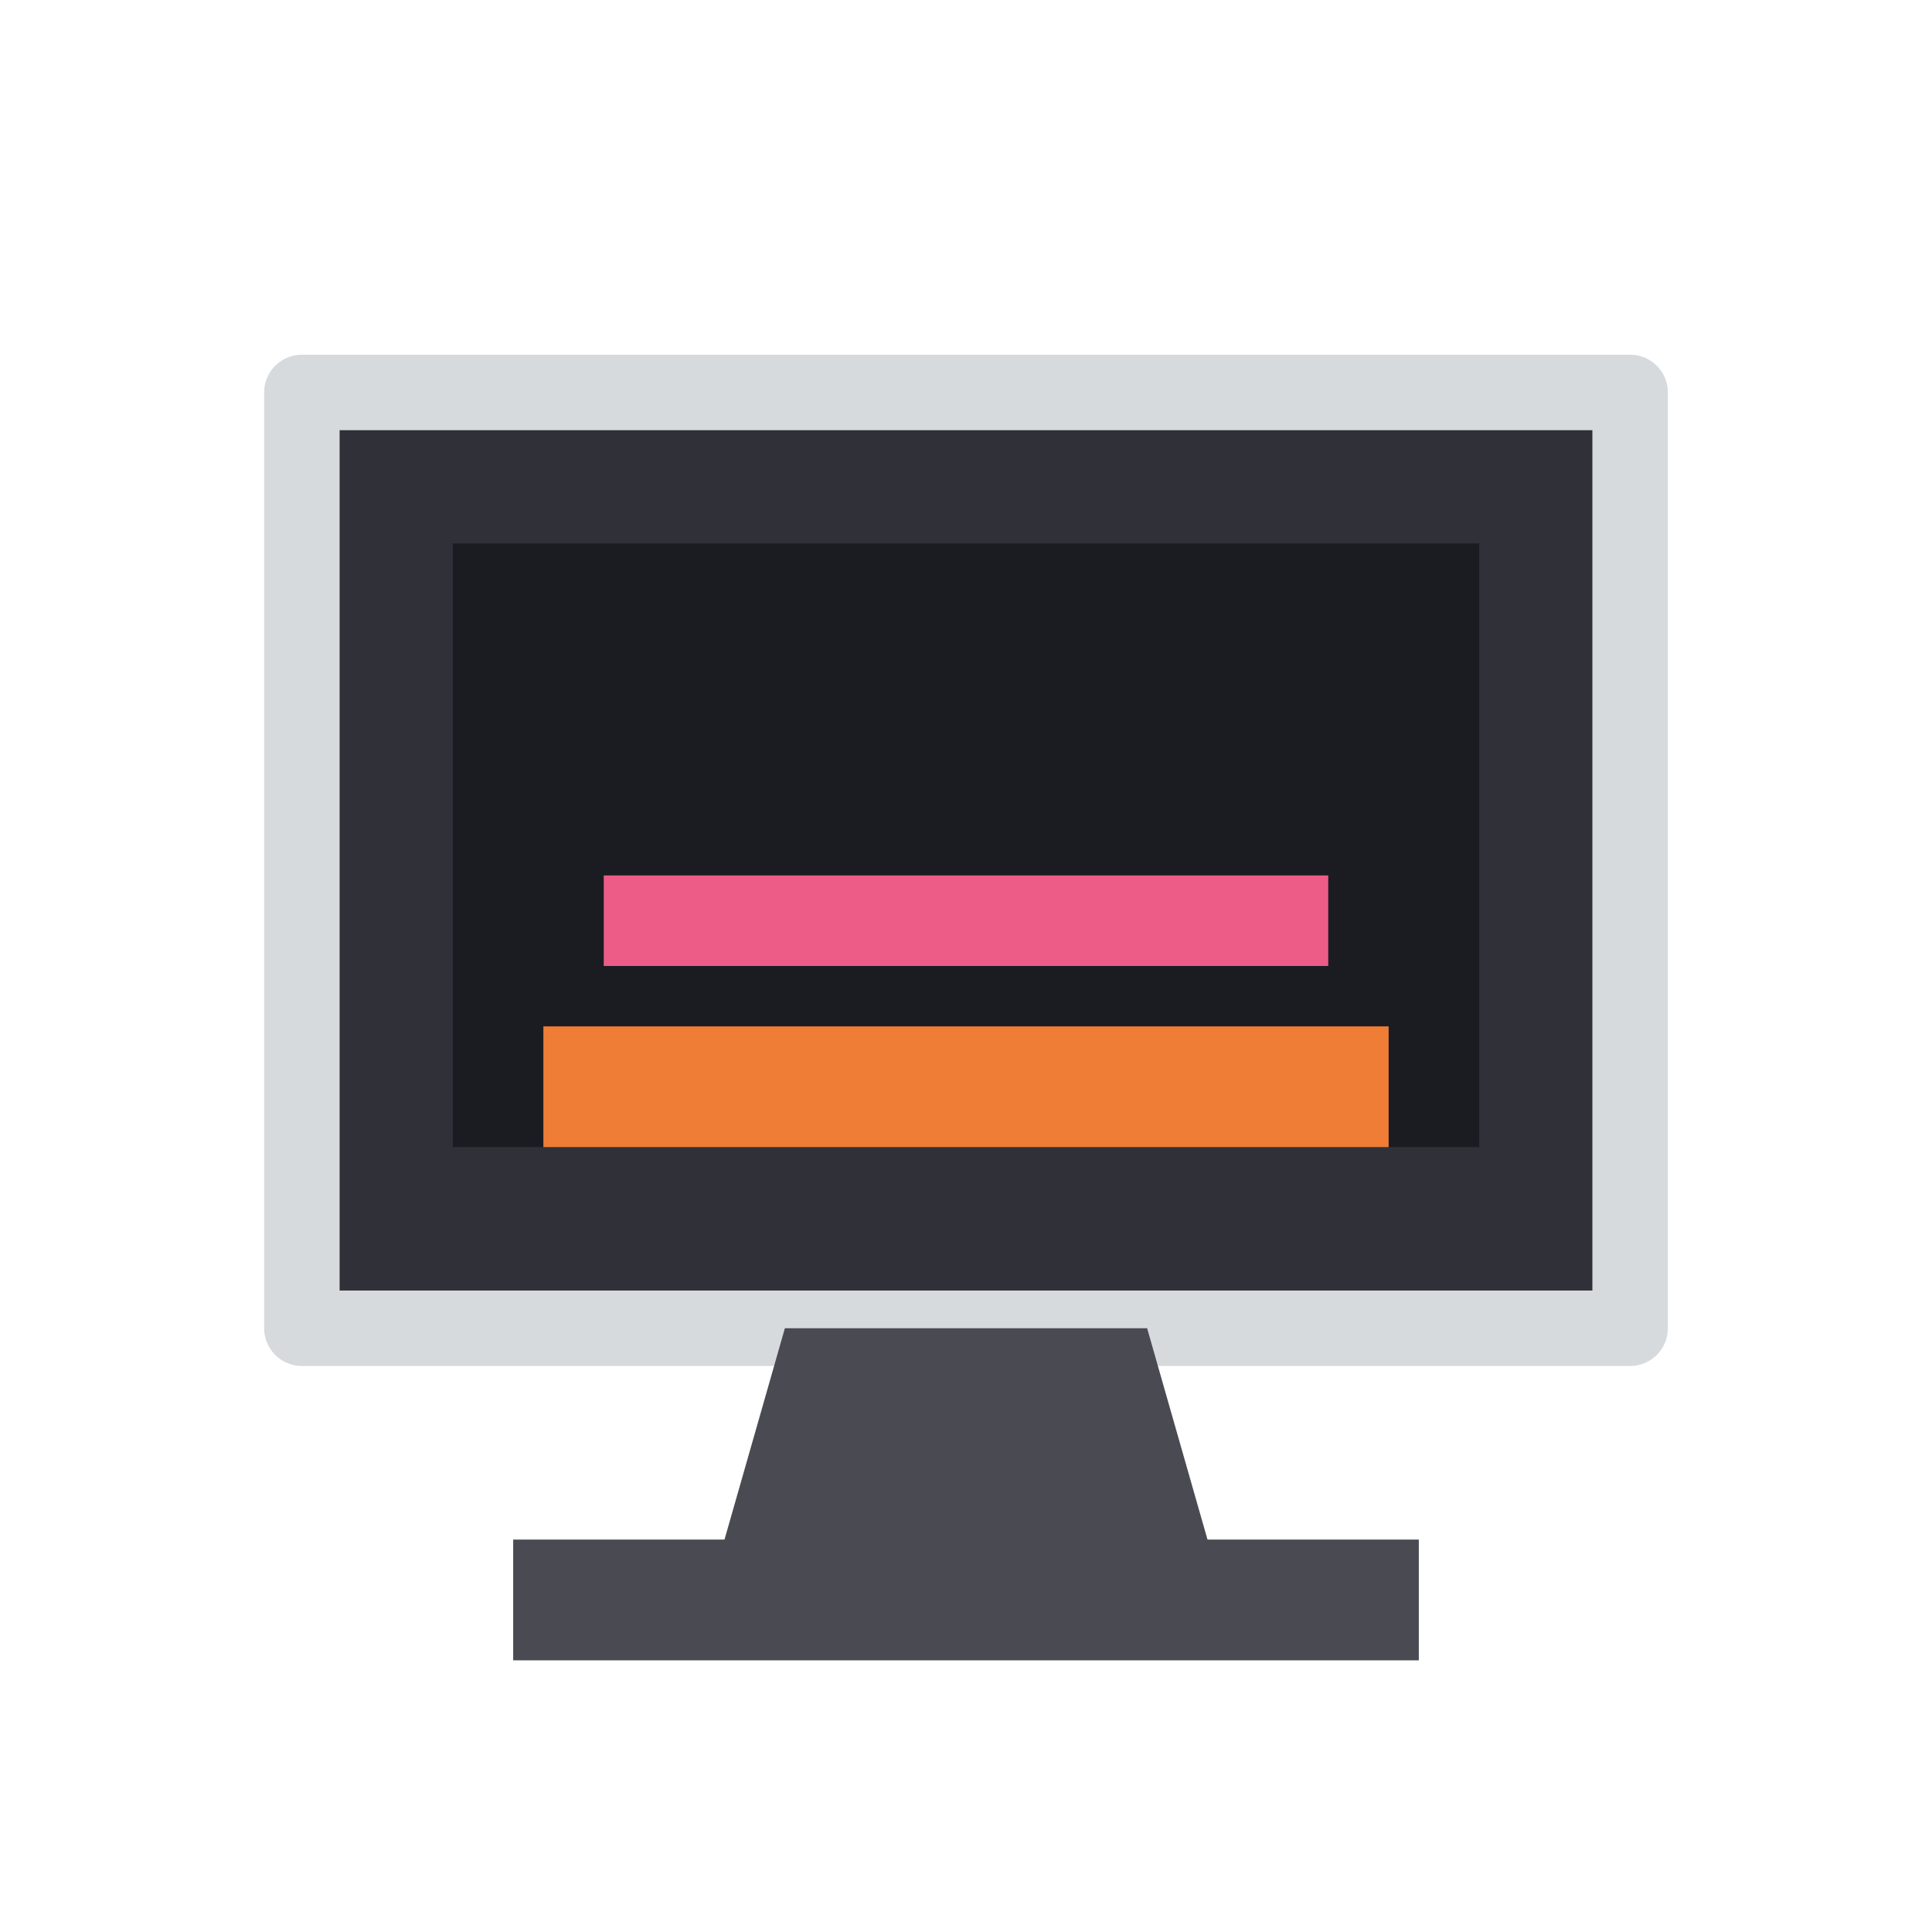
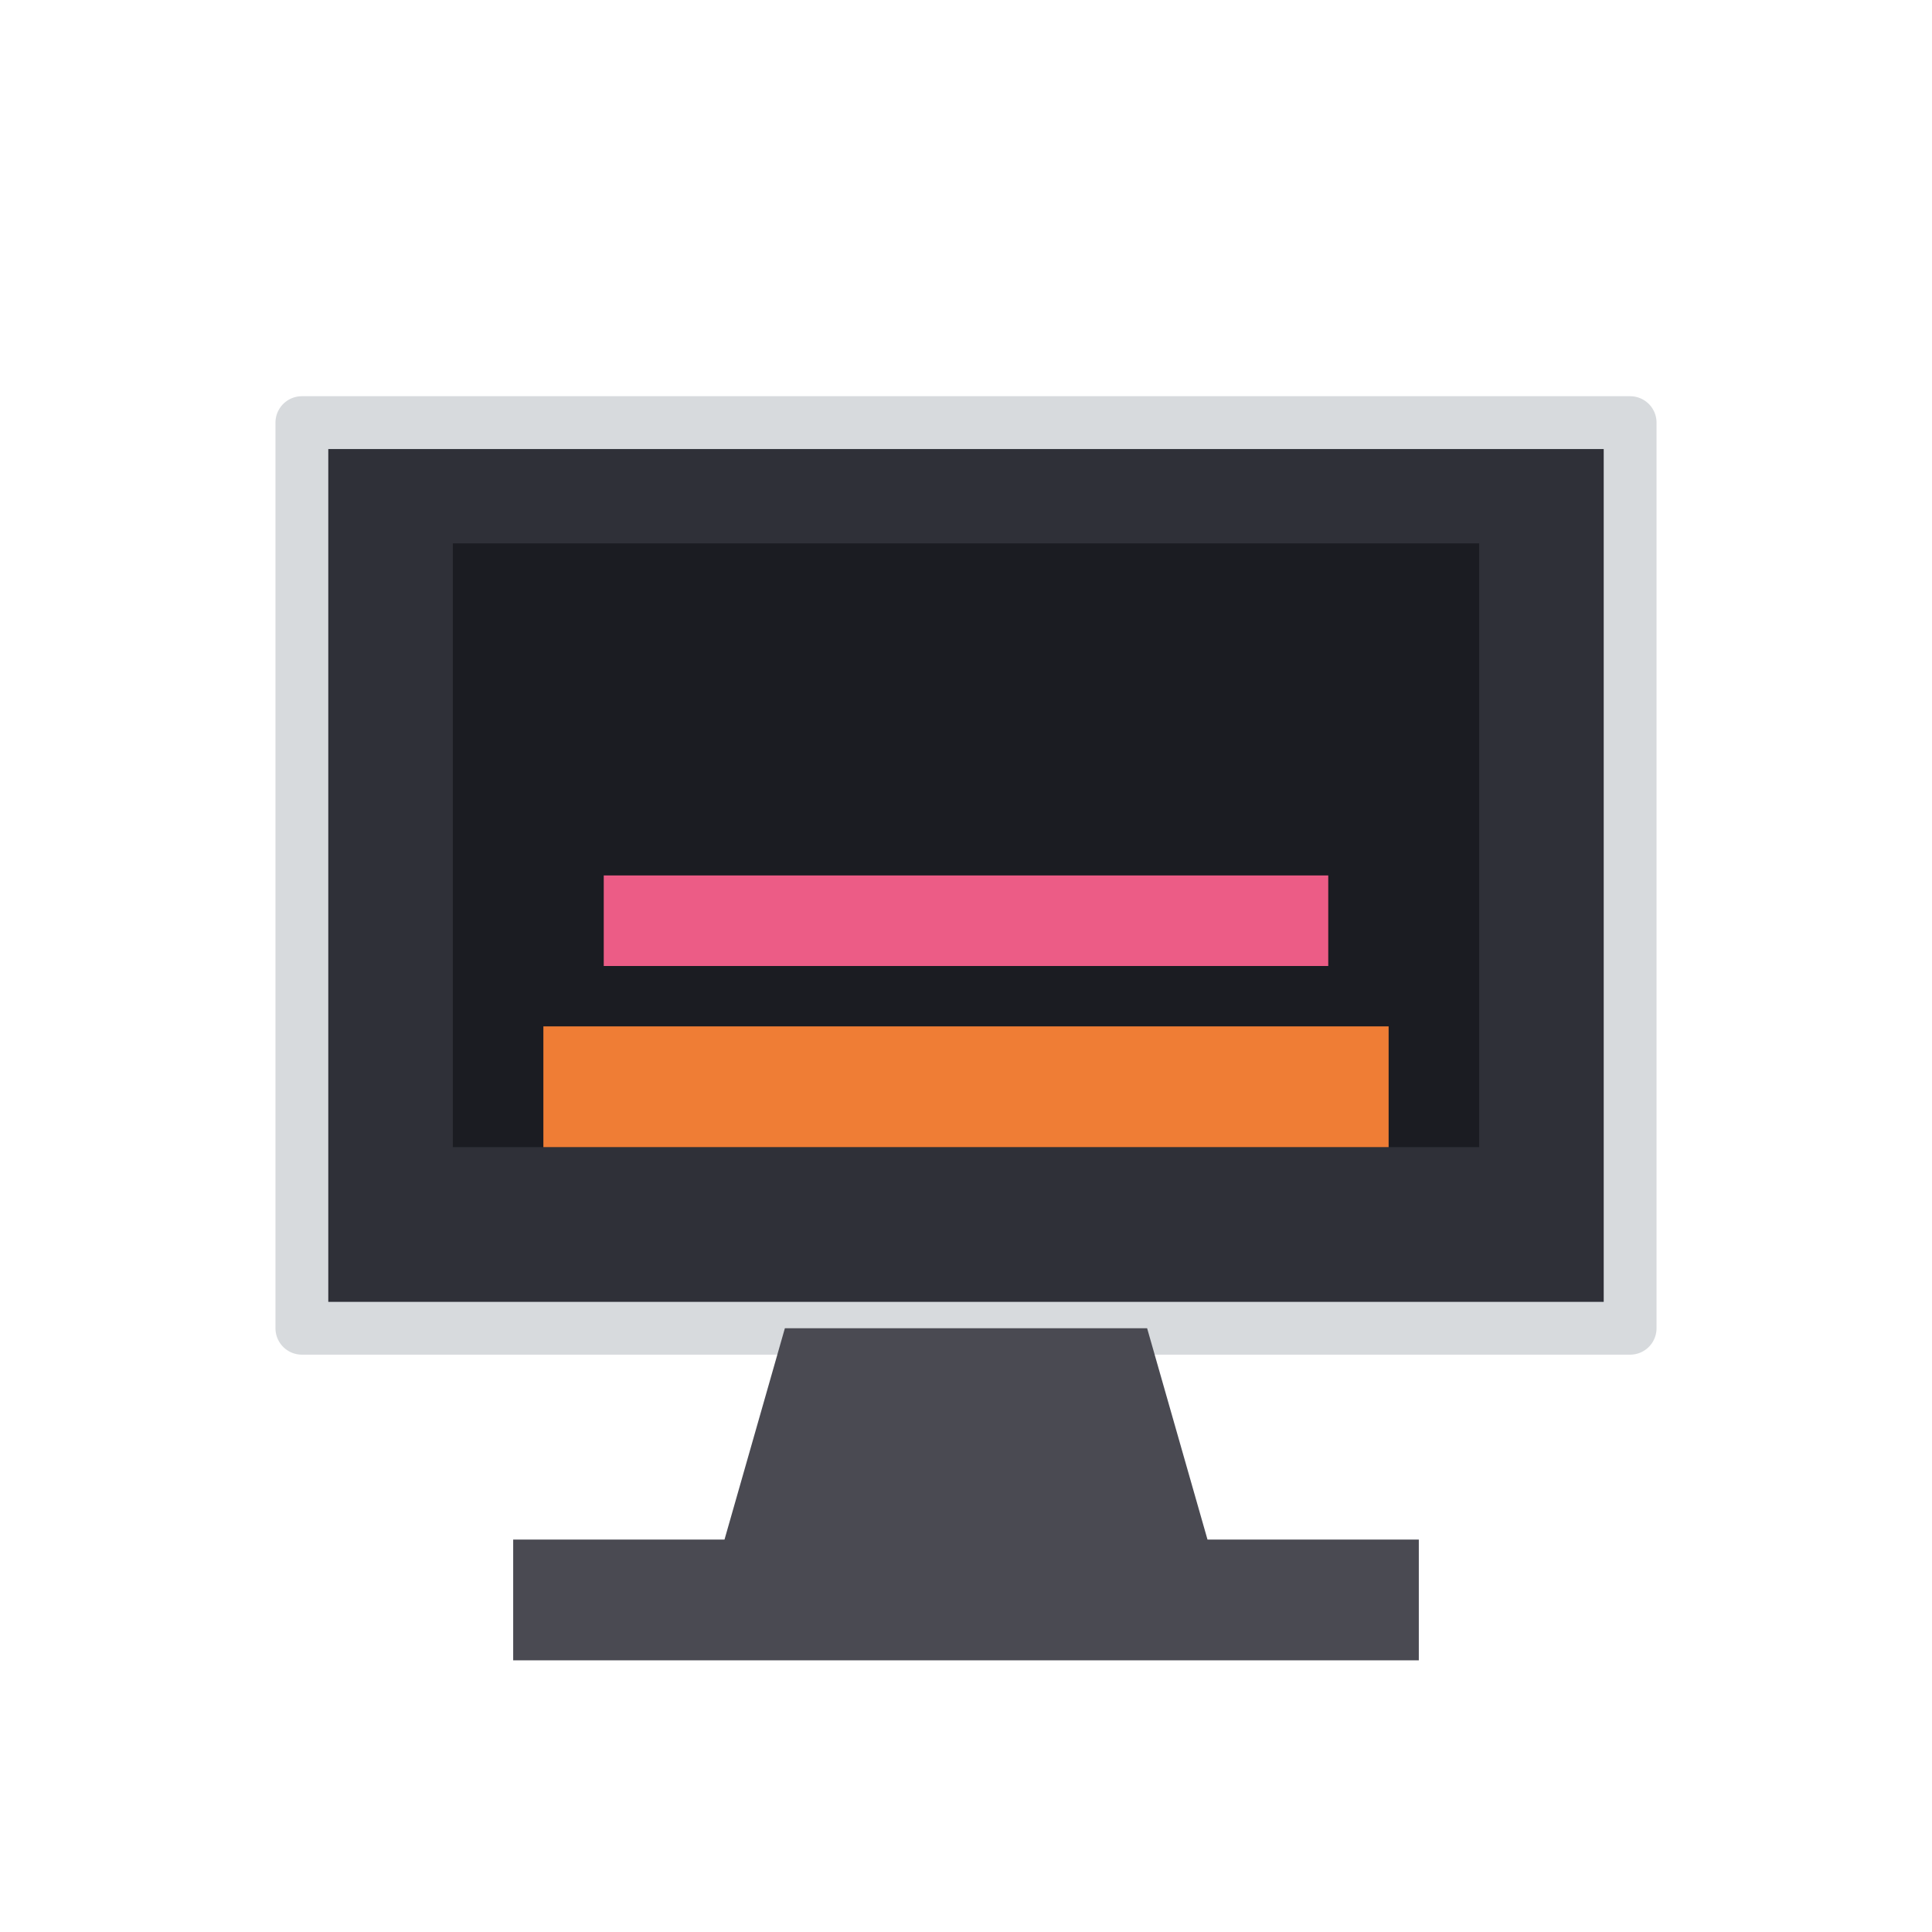
<svg xmlns="http://www.w3.org/2000/svg" width="64" height="64" viewBox="0 0 64 64">
-   <path d="M10 13h44v31H10z" fill="#303138" stroke="#d7dadd" stroke-width="2.5" stroke-linejoin="round" />
+   <path d="M10 14h44v30H10z" fill="#2f3038" stroke="#d7dadd" stroke-width="1.75" stroke-linejoin="round" />
  <path d="M15 18h34v20H15z" fill="#1b1c22" />
  <path d="M18 34h28v4H18z" fill="#ef7d35" />
  <path d="M26 44h12l2 7h7v4H17v-4h7z" fill="#4a4a52" />
  <path d="M20 29h24v3H20z" fill="#ec5c86" />
</svg>
